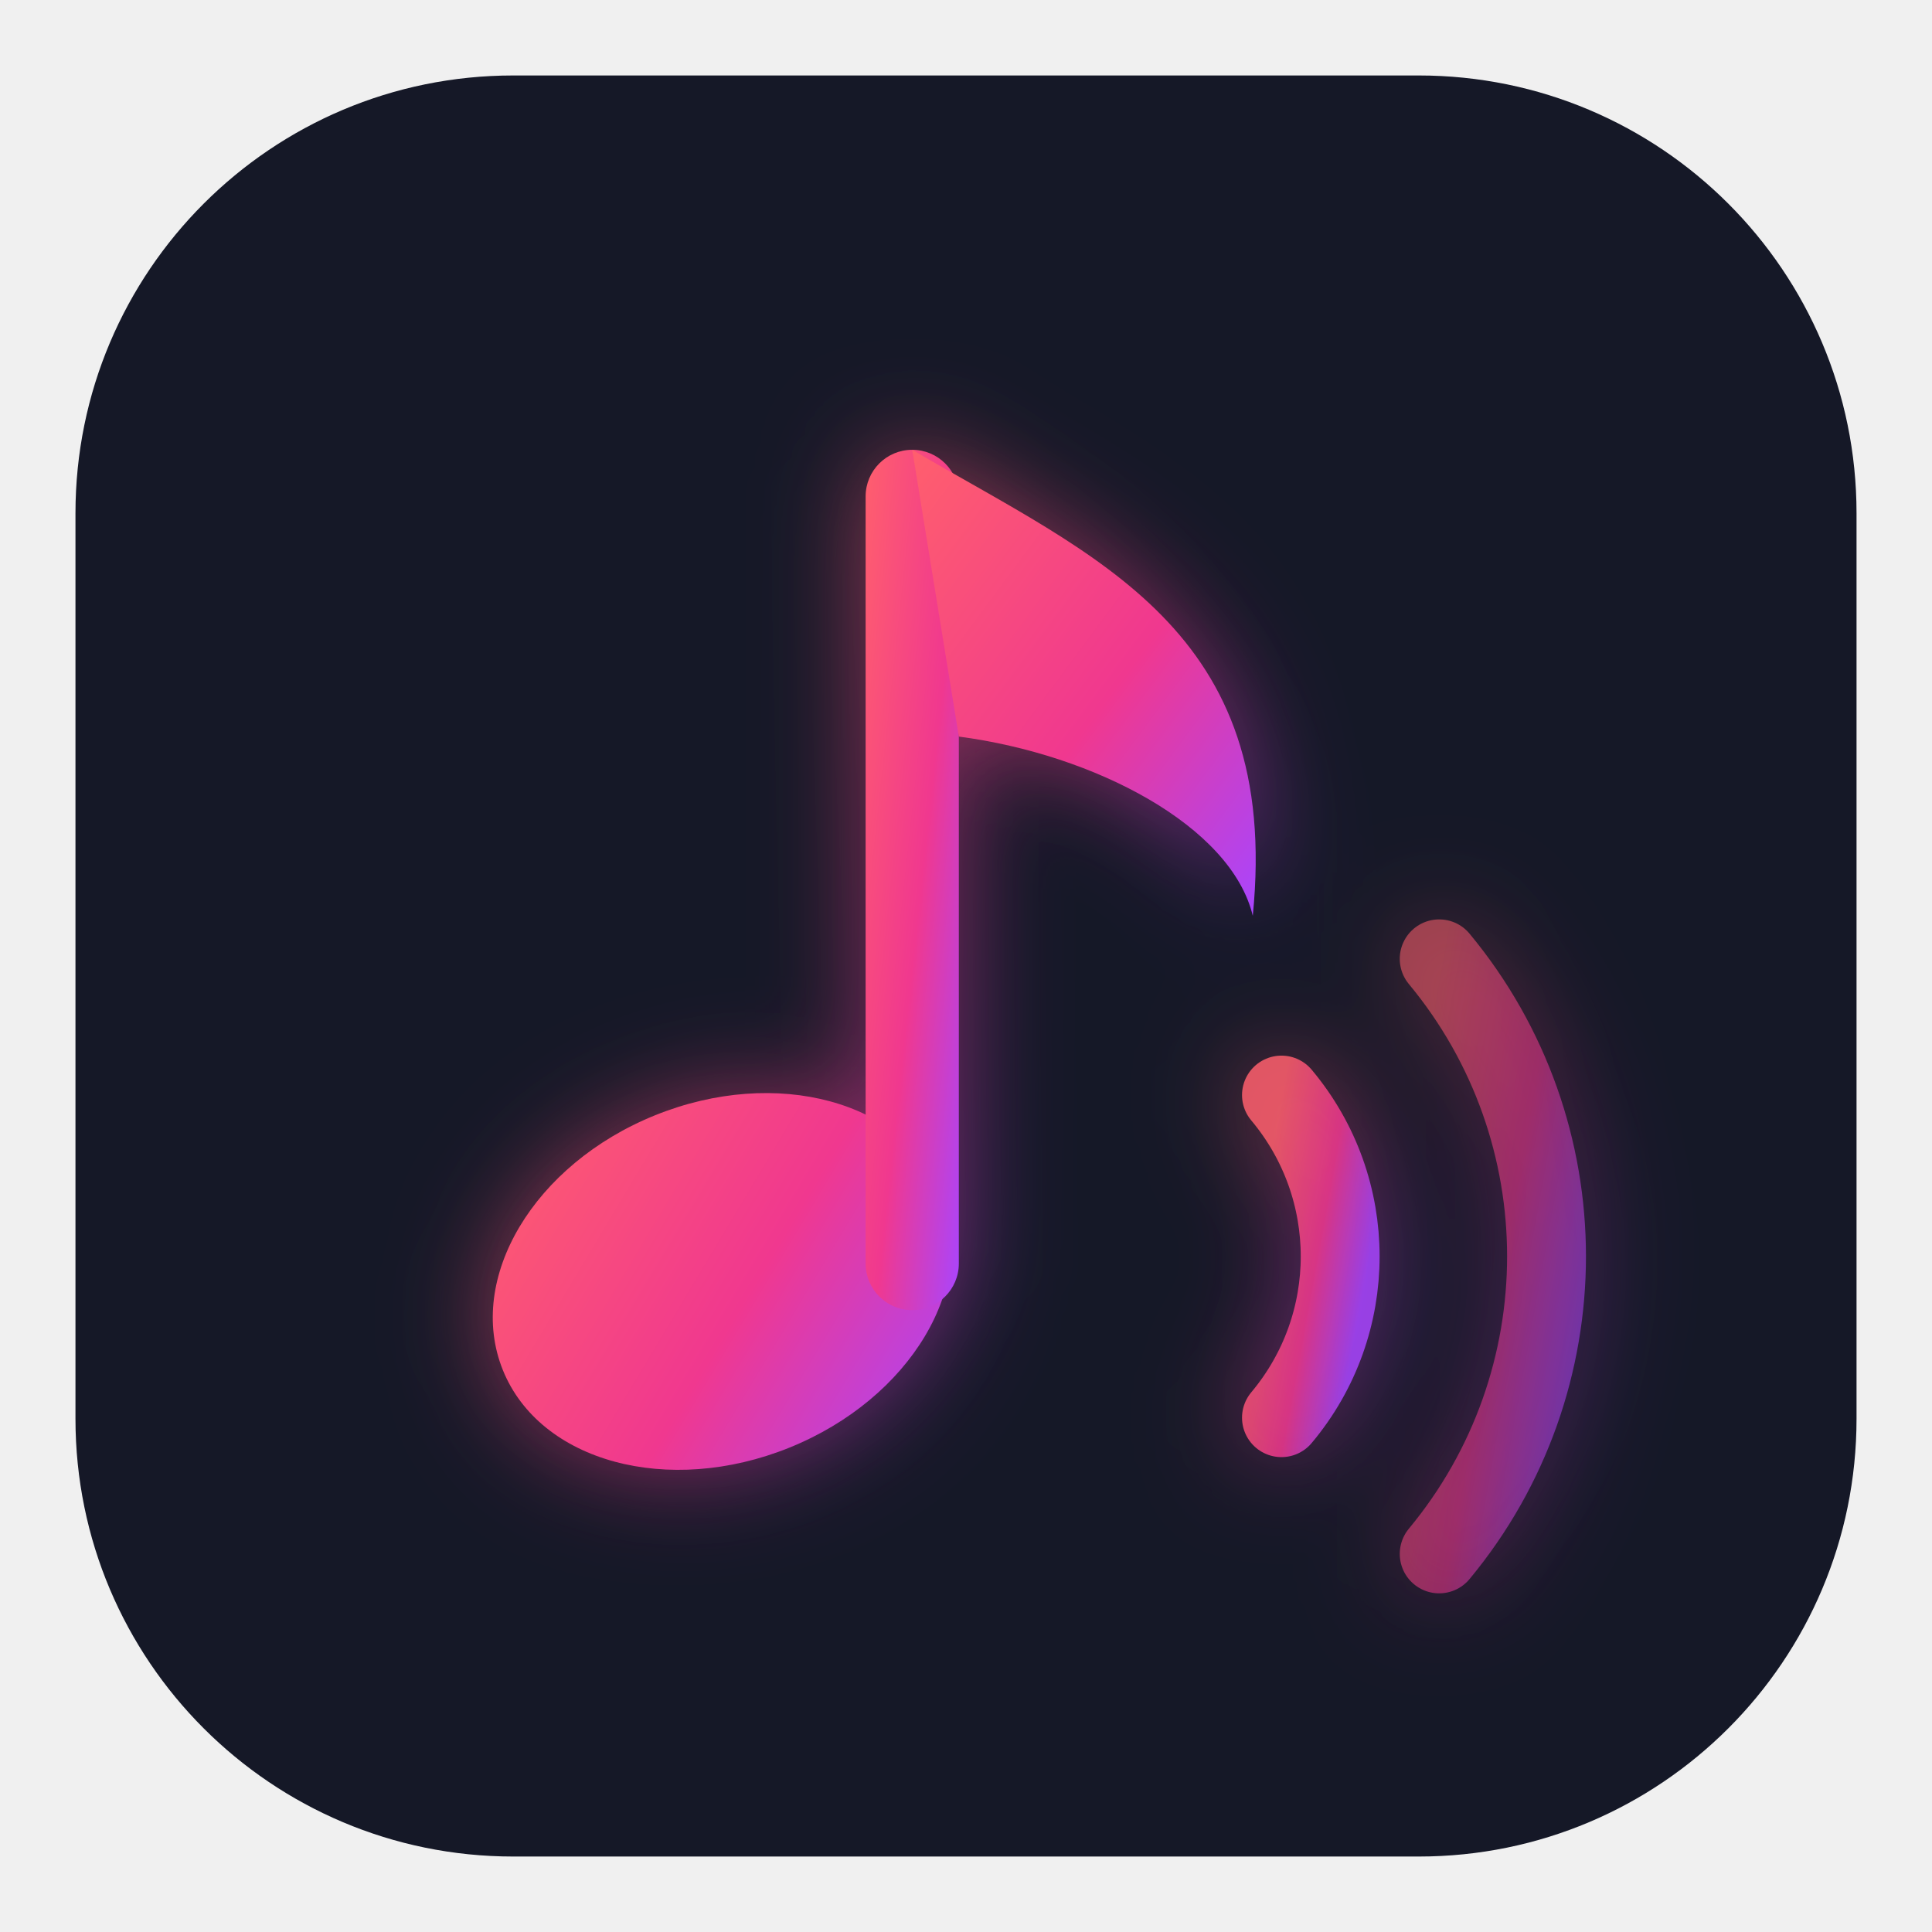
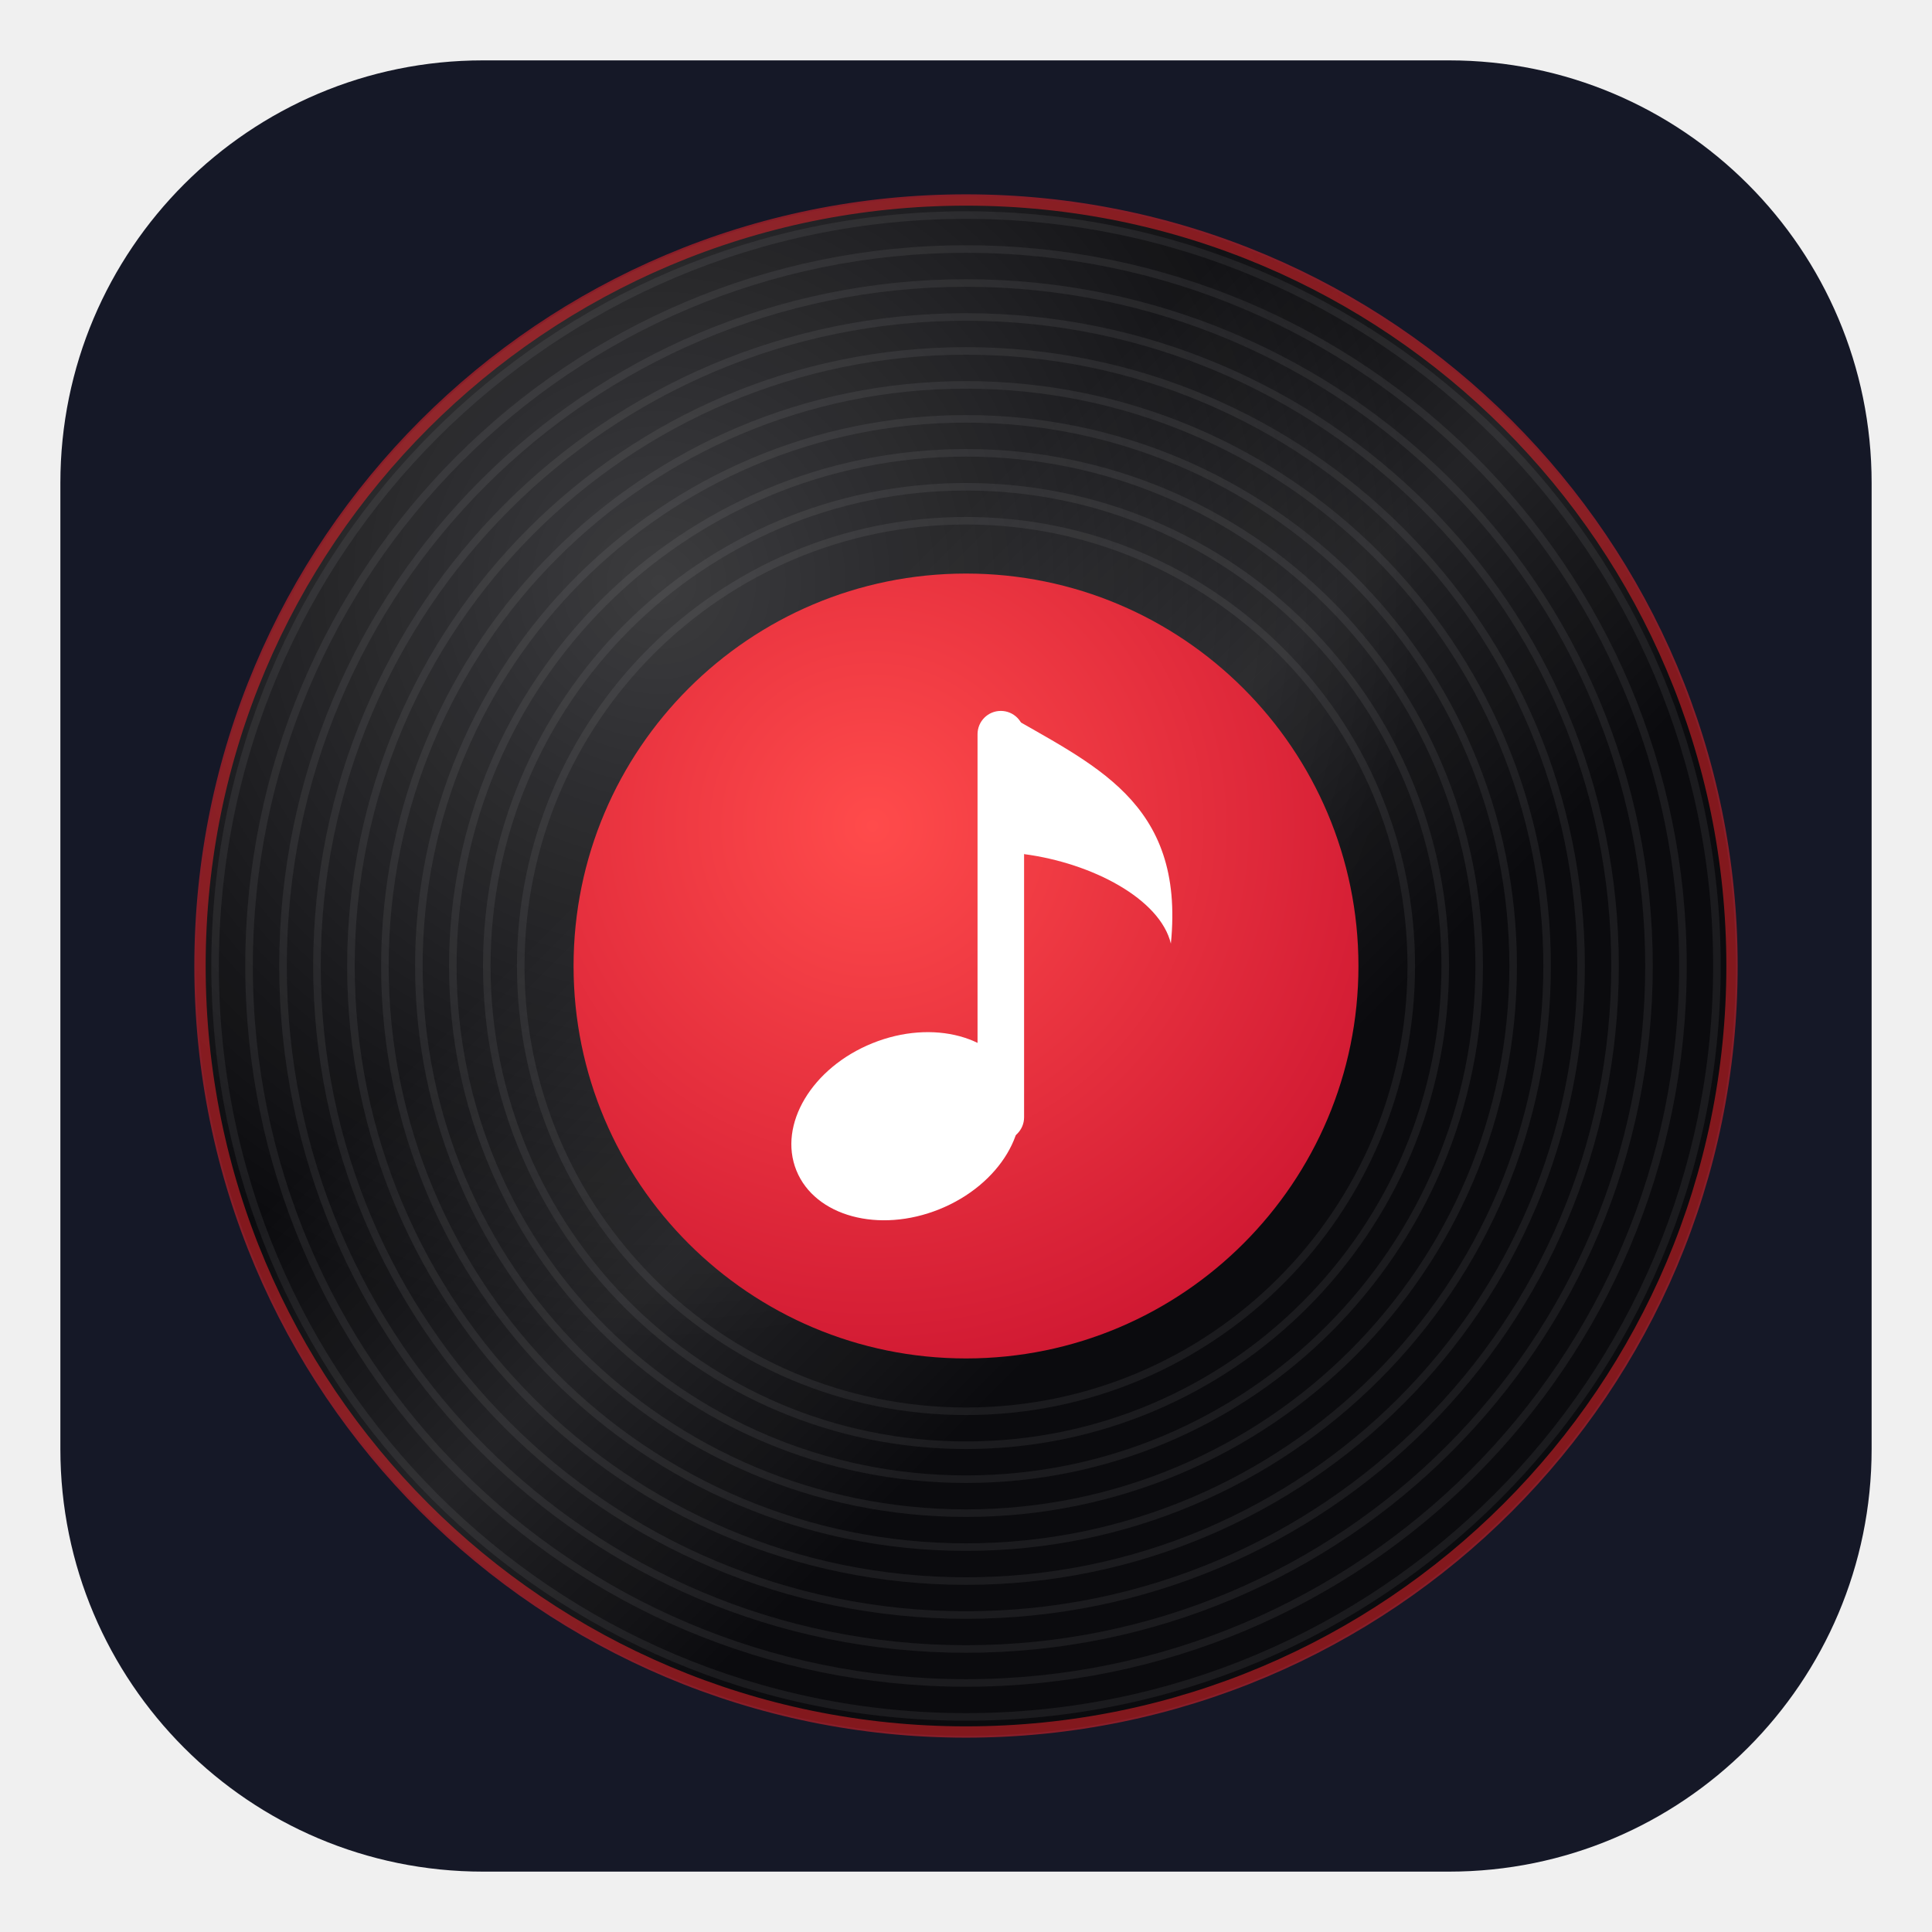
- <svg xmlns="http://www.w3.org/2000/svg" viewBox="0 0 256 256" width="256" height="256">
+ <svg xmlns="http://www.w3.org/2000/svg" viewBox="0 0 512 512" width="512" height="512">
  <defs>
-     <linearGradient id="g" x1="0" y1="0" x2="1" y2="1">
-       <stop offset="0" stop-color="#ff5f6d" />
-       <stop offset=".55" stop-color="#f0388f" />
-       <stop offset="1" stop-color="#a845ff" />
-     </linearGradient>
-     <linearGradient id="bg" x1="0" y1="0" x2="0" y2="1">
-       <stop offset="0" stop-color="#2a2a33" />
-       <stop offset="1" stop-color="#121216" />
-     </linearGradient>
-     <filter id="glow" x="-30%" y="-30%" width="160%" height="160%">
-       <feGaussianBlur stdDeviation="14" />
-     </filter>
-     <linearGradient id="rimX" x1="0" y1="0" x2="1" y2="1">
-       <stop offset="0.0" stop-color="#ff5f6d" />
-       <stop offset="0.5" stop-color="#f0388f" />
-       <stop offset="1.0" stop-color="#a845ff" />
+     <radialGradient id="red" cx=".38" cy=".32" r=".85">
+       <stop offset="0" stop-color="#ff4b4b" />
+       <stop offset="1" stop-color="#c8102e" />
+     </radialGradient>
+     <radialGradient id="shine" cx=".3" cy=".25" r=".9">
+       <stop offset="0" stop-color="#ffffff" stop-opacity=".20" />
+       <stop offset=".55" stop-color="#ffffff" stop-opacity="0" />
+     </radialGradient>
+     <linearGradient id="sweep" x1="0" y1="0" x2="1" y2="1">
+       <stop offset=".35" stop-color="#ffffff" stop-opacity="0" />
+       <stop offset=".5" stop-color="#ffffff" stop-opacity=".10" />
+       <stop offset=".65" stop-color="#ffffff" stop-opacity="0" />
    </linearGradient>
  </defs>
-   <rect x="10" y="10" width="236" height="236" rx="58" fill="#151827" />
-   <g transform="translate(6.4 6.4) scale(0.475)">
-     <g transform="translate(-8 -8)" opacity=".55" filter="url(#glow)">
-       <g fill="url(#g)">
-         <ellipse cx="196" cy="352" rx="66" ry="50" transform="rotate(-22 196 352)" />
-         <rect x="236" y="120" width="26" height="240" rx="13" />
-         <path d="M249 120 C 300 150, 352 170, 344 250 C 338 225, 300 205, 262 200 Z" />
-       </g>
-       <g fill="none" stroke="url(#g)" stroke-linecap="round" stroke-width="22">
-         <path d="M352 300 a 70 70 0 0 1 0 90" opacity=".85" />
-         <path d="M396 262 a 130 130 0 0 1 0 166" opacity=".55" />
-       </g>
-     </g>
-     <g transform="translate(-8 -8)">
-       <g fill="url(#g)">
-         <ellipse cx="196" cy="352" rx="66" ry="50" transform="rotate(-22 196 352)" />
-         <rect x="236" y="120" width="26" height="240" rx="13" />
-         <path d="M249 120 C 300 150, 352 170, 344 250 C 338 225, 300 205, 262 200 Z" />
-       </g>
-       <g fill="none" stroke="url(#g)" stroke-linecap="round" stroke-width="22">
-         <path d="M352 300 a 70 70 0 0 1 0 90" opacity=".85" />
-         <path d="M396 262 a 130 130 0 0 1 0 166" opacity=".55" />
-       </g>
+   <rect x="16" y="16" width="480" height="480" rx="112" fill="#151827" />
+   <circle cx="256" cy="256" r="204" fill="#0b0b0e" />
+   <circle cx="256" cy="256" r="118" fill="none" stroke="#ffffff" stroke-opacity=".07" stroke-width="2" />
+   <circle cx="256" cy="256" r="127" fill="none" stroke="#ffffff" stroke-opacity=".07" stroke-width="2" />
+   <circle cx="256" cy="256" r="136" fill="none" stroke="#ffffff" stroke-opacity=".07" stroke-width="2" />
+   <circle cx="256" cy="256" r="145" fill="none" stroke="#ffffff" stroke-opacity=".07" stroke-width="2" />
+   <circle cx="256" cy="256" r="154" fill="none" stroke="#ffffff" stroke-opacity=".07" stroke-width="2" />
+   <circle cx="256" cy="256" r="163" fill="none" stroke="#ffffff" stroke-opacity=".07" stroke-width="2" />
+   <circle cx="256" cy="256" r="172" fill="none" stroke="#ffffff" stroke-opacity=".07" stroke-width="2" />
+   <circle cx="256" cy="256" r="181" fill="none" stroke="#ffffff" stroke-opacity=".07" stroke-width="2" />
+   <circle cx="256" cy="256" r="190" fill="none" stroke="#ffffff" stroke-opacity=".07" stroke-width="2" />
+   <circle cx="256" cy="256" r="199" fill="none" stroke="#ffffff" stroke-opacity=".07" stroke-width="2" />
+   <circle cx="256" cy="256" r="204" fill="url(#shine)" />
+   <circle cx="256" cy="256" r="204" fill="url(#sweep)" />
+   <circle cx="256" cy="256" r="203" fill="none" stroke="#e5242b" stroke-opacity=".55" stroke-width="3" />
+   <circle cx="256" cy="256" r="104" fill="url(#red)" />
+   <g fill="#ffffff">
+     <g transform="translate(147.10 131.47) scale(0.4744)">
+       <ellipse cx="196" cy="352" rx="66" ry="50" transform="rotate(-22 196 352)" />
+       <rect x="236" y="120" width="26" height="240" rx="13" />
+       <path d="M249 120 C 300 150, 352 170, 344 250 C 338 225, 300 205, 262 200 Z" />
    </g>
  </g>
</svg>
